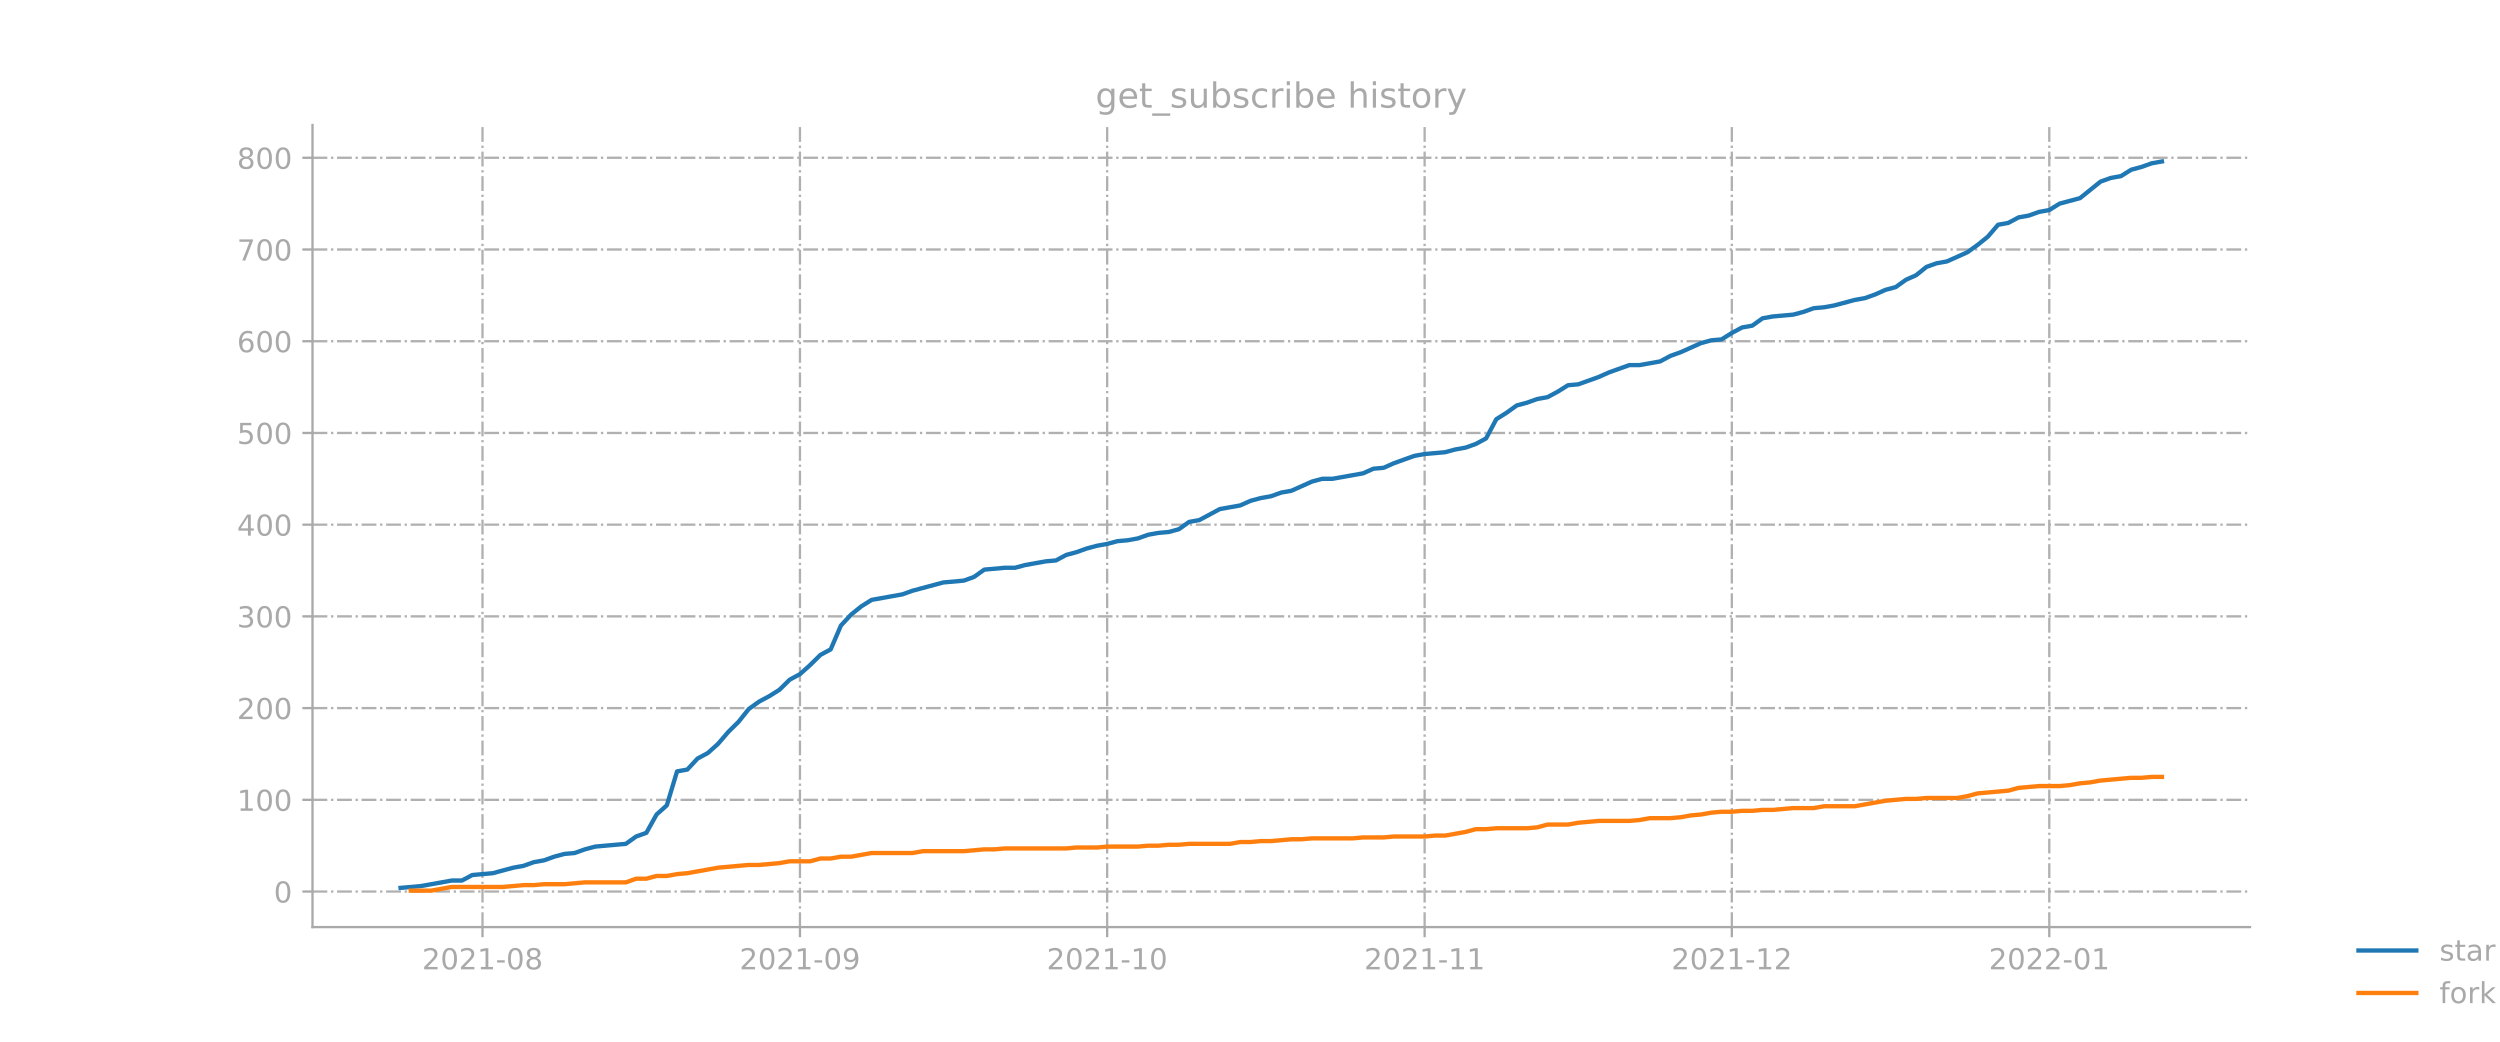
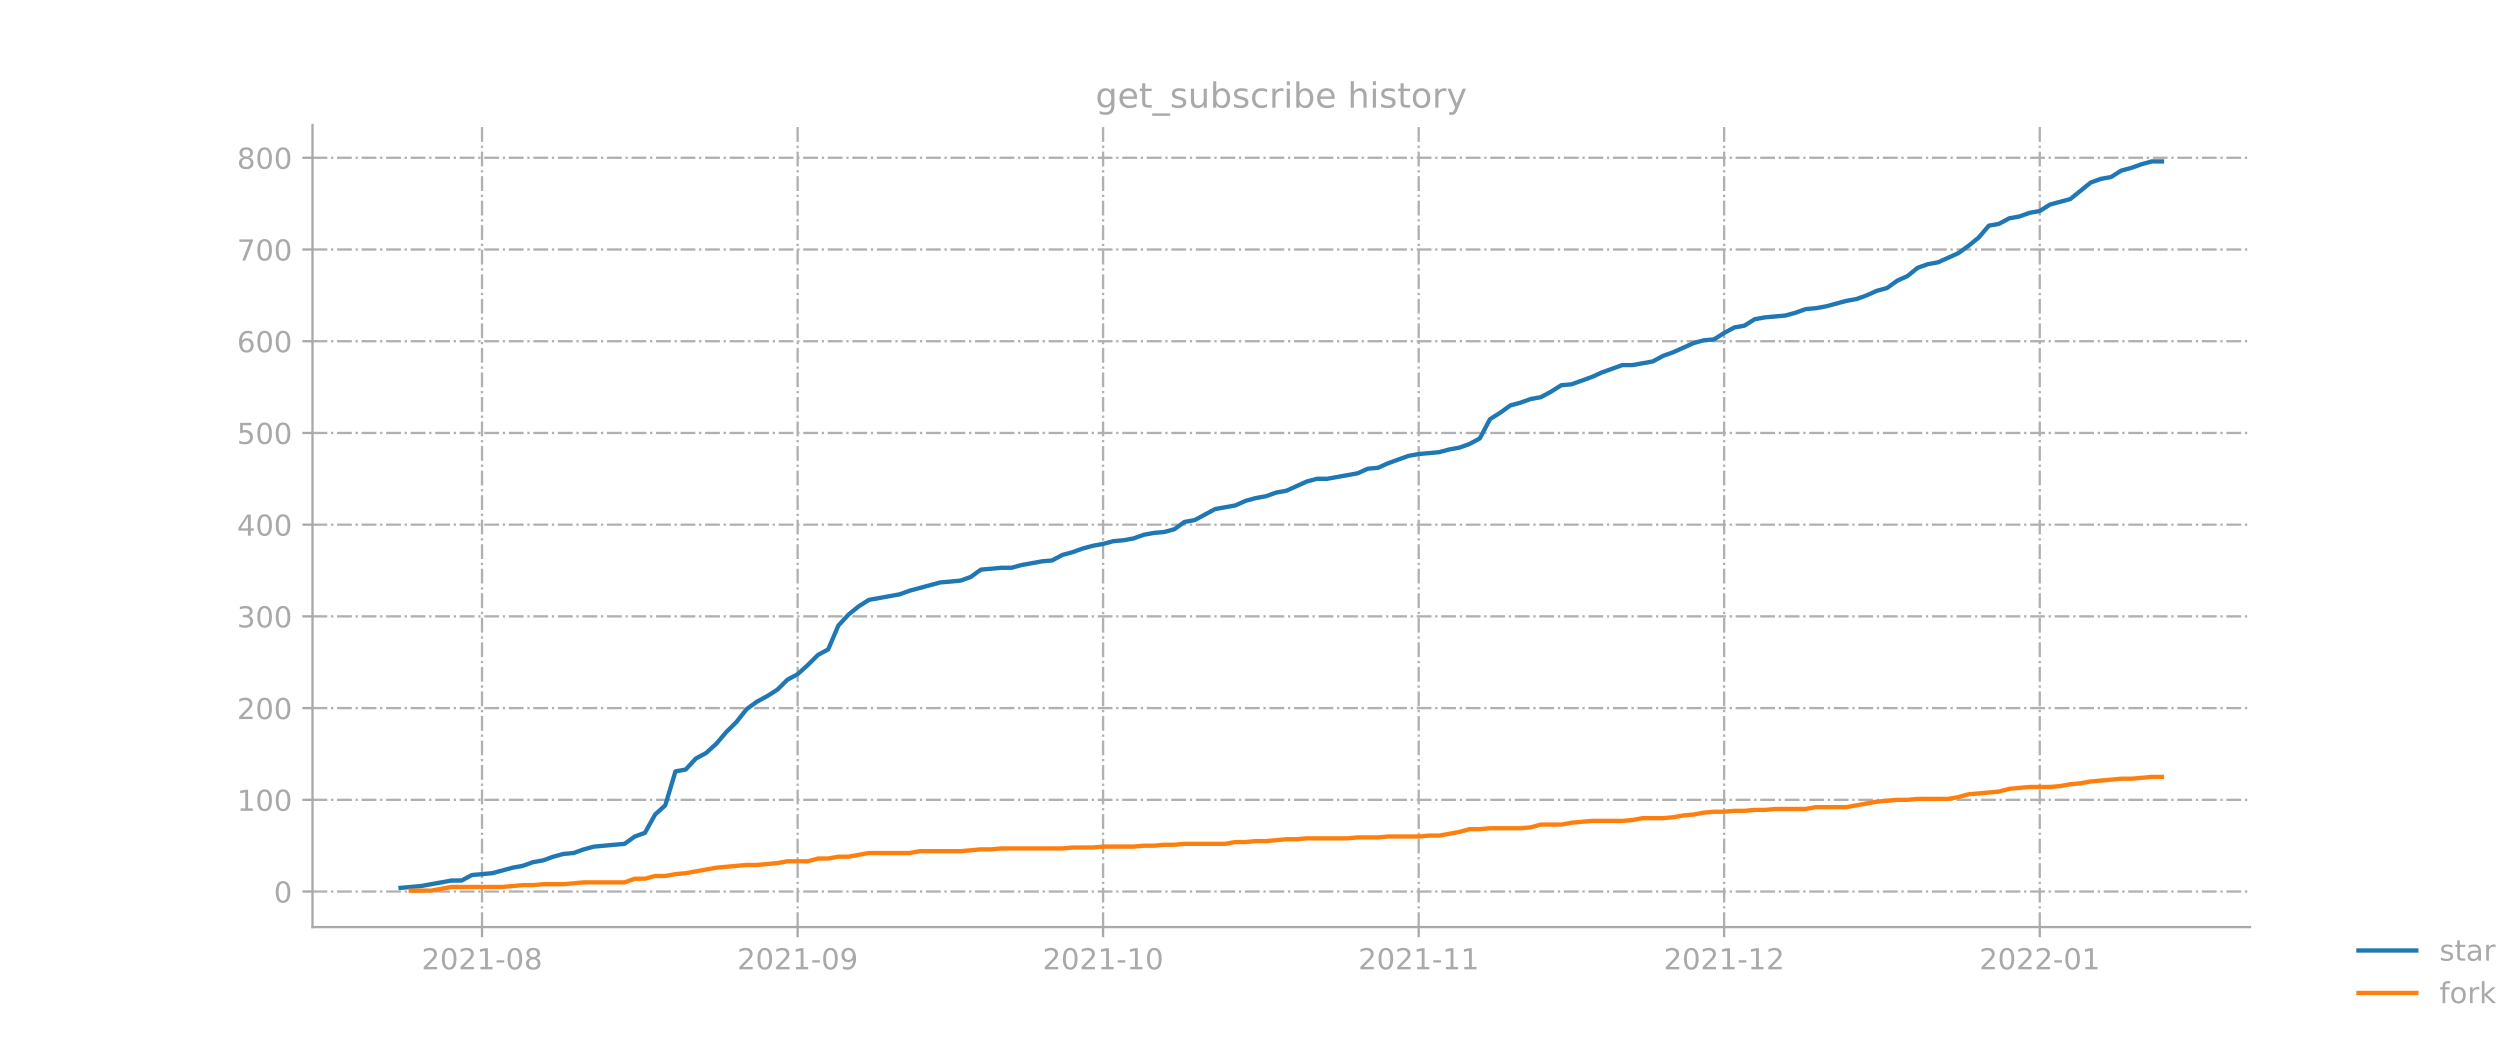
<svg xmlns="http://www.w3.org/2000/svg" xmlns:xlink="http://www.w3.org/1999/xlink" width="864pt" height="360pt" viewBox="0 0 864 360" version="1.1">
  <defs>
    <style type="text/css">*{stroke-linejoin: round; stroke-linecap: butt}</style>
  </defs>
  <g id="figure_1">
    <g id="patch_1">
      <path d="M 0 360  L 864 360  L 864 0  L 0 0  L 0 360  z " style="fill: none; opacity: 0" />
    </g>
    <g id="axes_1">
      <g id="patch_2">
        <path d="M 108 320.4  L 777.6 320.4  L 777.6 43.2  L 108 43.2  L 108 320.4  z " style="fill: none; opacity: 0" />
      </g>
      <g id="matplotlib.axis_1">
        <g id="xtick_1">
          <g id="line2d_1">
-             <path d="M 166.749 320.4  L 166.749 43.2  " clip-path="url(#pd8abedc6af)" style="fill: none; stroke-dasharray: 5.12,1.28,0.8,1.28; stroke-dashoffset: 0; stroke: #b0b0b0; stroke-width: 0.8" />
+             <path d="M 166.586 320.4  L 166.586 43.2  " clip-path="url(#p7352e18ce2)" style="fill: none; stroke-dasharray: 5.12,1.28,0.8,1.28; stroke-dashoffset: 0; stroke: #b0b0b0; stroke-width: 0.8" />
          </g>
          <g id="line2d_2">
            <defs>
-               <path id="m7181605c30" d="M 0 0  L 0 3.5  " style="stroke: #a9a9a9; stroke-width: 0.8" />
+               <path id="mf487b0f3db" d="M 0 0  L 0 3.5  " style="stroke: #a9a9a9; stroke-width: 0.8" />
            </defs>
            <g>
-               <use xlink:href="#m7181605c30" x="166.749" y="320.4" style="fill: #a9a9a9; stroke: #a9a9a9; stroke-width: 0.8" />
+               <use xlink:href="#mf487b0f3db" x="166.586" y="320.4" style="fill: #a9a9a9; stroke: #a9a9a9; stroke-width: 0.8" />
            </g>
          </g>
          <g id="text_1">
-             <g style="fill: #a9a9a9" transform="translate(145.8579 334.9984)scale(0.1 -0.1)">
+             <g style="fill: #a9a9a9" transform="translate(145.6942 334.9984)scale(0.1 -0.1)">
              <defs>
                <path id="DejaVuSans-32" d="M 1228 531  L 3431 531  L 3431 0  L 469 0  L 469 531  Q 828 903 1448 1529  Q 2069 2156 2228 2338  Q 2531 2678 2651 2914  Q 2772 3150 2772 3378  Q 2772 3750 2511 3984  Q 2250 4219 1831 4219  Q 1534 4219 1204 4116  Q 875 4013 500 3803  L 500 4441  Q 881 4594 1212 4672  Q 1544 4750 1819 4750  Q 2544 4750 2975 4387  Q 3406 4025 3406 3419  Q 3406 3131 3298 2873  Q 3191 2616 2906 2266  Q 2828 2175 2409 1742  Q 1991 1309 1228 531  z " transform="scale(0.015625)" />
                <path id="DejaVuSans-30" d="M 2034 4250  Q 1547 4250 1301 3770  Q 1056 3291 1056 2328  Q 1056 1369 1301 889  Q 1547 409 2034 409  Q 2525 409 2770 889  Q 3016 1369 3016 2328  Q 3016 3291 2770 3770  Q 2525 4250 2034 4250  z M 2034 4750  Q 2819 4750 3233 4129  Q 3647 3509 3647 2328  Q 3647 1150 3233 529  Q 2819 -91 2034 -91  Q 1250 -91 836 529  Q 422 1150 422 2328  Q 422 3509 836 4129  Q 1250 4750 2034 4750  z " transform="scale(0.015625)" />
                <path id="DejaVuSans-31" d="M 794 531  L 1825 531  L 1825 4091  L 703 3866  L 703 4441  L 1819 4666  L 2450 4666  L 2450 531  L 3481 531  L 3481 0  L 794 0  L 794 531  z " transform="scale(0.015625)" />
                <path id="DejaVuSans-2d" d="M 313 2009  L 1997 2009  L 1997 1497  L 313 1497  L 313 2009  z " transform="scale(0.015625)" />
                <path id="DejaVuSans-38" d="M 2034 2216  Q 1584 2216 1326 1975  Q 1069 1734 1069 1313  Q 1069 891 1326 650  Q 1584 409 2034 409  Q 2484 409 2743 651  Q 3003 894 3003 1313  Q 3003 1734 2745 1975  Q 2488 2216 2034 2216  z M 1403 2484  Q 997 2584 770 2862  Q 544 3141 544 3541  Q 544 4100 942 4425  Q 1341 4750 2034 4750  Q 2731 4750 3128 4425  Q 3525 4100 3525 3541  Q 3525 3141 3298 2862  Q 3072 2584 2669 2484  Q 3125 2378 3379 2068  Q 3634 1759 3634 1313  Q 3634 634 3220 271  Q 2806 -91 2034 -91  Q 1263 -91 848 271  Q 434 634 434 1313  Q 434 1759 690 2068  Q 947 2378 1403 2484  z M 1172 3481  Q 1172 3119 1398 2916  Q 1625 2713 2034 2713  Q 2441 2713 2670 2916  Q 2900 3119 2900 3481  Q 2900 3844 2670 4047  Q 2441 4250 2034 4250  Q 1625 4250 1398 4047  Q 1172 3844 1172 3481  z " transform="scale(0.015625)" />
              </defs>
              <use xlink:href="#DejaVuSans-32" />
              <use xlink:href="#DejaVuSans-30" x="63.623" />
              <use xlink:href="#DejaVuSans-32" x="127.246" />
              <use xlink:href="#DejaVuSans-31" x="190.869" />
              <use xlink:href="#DejaVuSans-2d" x="254.492" />
              <use xlink:href="#DejaVuSans-30" x="290.576" />
              <use xlink:href="#DejaVuSans-38" x="354.199" />
            </g>
          </g>
        </g>
        <g id="xtick_2">
          <g id="line2d_3">
-             <path d="M 276.462 320.4  L 276.462 43.2  " clip-path="url(#pd8abedc6af)" style="fill: none; stroke-dasharray: 5.12,1.28,0.8,1.28; stroke-dashoffset: 0; stroke: #b0b0b0; stroke-width: 0.8" />
+             <path d="M 275.664 320.4  L 275.664 43.2  " clip-path="url(#p7352e18ce2)" style="fill: none; stroke-dasharray: 5.12,1.28,0.8,1.28; stroke-dashoffset: 0; stroke: #b0b0b0; stroke-width: 0.8" />
          </g>
          <g id="line2d_4">
            <g>
-               <use xlink:href="#m7181605c30" x="276.462" y="320.4" style="fill: #a9a9a9; stroke: #a9a9a9; stroke-width: 0.8" />
+               <use xlink:href="#mf487b0f3db" x="275.664" y="320.4" style="fill: #a9a9a9; stroke: #a9a9a9; stroke-width: 0.8" />
            </g>
          </g>
          <g id="text_2">
-             <g style="fill: #a9a9a9" transform="translate(255.5703 334.9984)scale(0.1 -0.1)">
+             <g style="fill: #a9a9a9" transform="translate(254.7725 334.9984)scale(0.1 -0.1)">
              <defs>
                <path id="DejaVuSans-39" d="M 703 97  L 703 672  Q 941 559 1184 500  Q 1428 441 1663 441  Q 2288 441 2617 861  Q 2947 1281 2994 2138  Q 2813 1869 2534 1725  Q 2256 1581 1919 1581  Q 1219 1581 811 2004  Q 403 2428 403 3163  Q 403 3881 828 4315  Q 1253 4750 1959 4750  Q 2769 4750 3195 4129  Q 3622 3509 3622 2328  Q 3622 1225 3098 567  Q 2575 -91 1691 -91  Q 1453 -91 1209 -44  Q 966 3 703 97  z M 1959 2075  Q 2384 2075 2632 2365  Q 2881 2656 2881 3163  Q 2881 3666 2632 3958  Q 2384 4250 1959 4250  Q 1534 4250 1286 3958  Q 1038 3666 1038 3163  Q 1038 2656 1286 2365  Q 1534 2075 1959 2075  z " transform="scale(0.015625)" />
              </defs>
              <use xlink:href="#DejaVuSans-32" />
              <use xlink:href="#DejaVuSans-30" x="63.623" />
              <use xlink:href="#DejaVuSans-32" x="127.246" />
              <use xlink:href="#DejaVuSans-31" x="190.869" />
              <use xlink:href="#DejaVuSans-2d" x="254.492" />
              <use xlink:href="#DejaVuSans-30" x="290.576" />
              <use xlink:href="#DejaVuSans-39" x="354.199" />
            </g>
          </g>
        </g>
        <g id="xtick_3">
          <g id="line2d_5">
-             <path d="M 382.635 320.4  L 382.635 43.2  " clip-path="url(#pd8abedc6af)" style="fill: none; stroke-dasharray: 5.12,1.28,0.8,1.28; stroke-dashoffset: 0; stroke: #b0b0b0; stroke-width: 0.8" />
+             <path d="M 381.224 320.4  L 381.224 43.2  " clip-path="url(#p7352e18ce2)" style="fill: none; stroke-dasharray: 5.12,1.28,0.8,1.28; stroke-dashoffset: 0; stroke: #b0b0b0; stroke-width: 0.8" />
          </g>
          <g id="line2d_6">
            <g>
-               <use xlink:href="#m7181605c30" x="382.635" y="320.4" style="fill: #a9a9a9; stroke: #a9a9a9; stroke-width: 0.8" />
+               <use xlink:href="#mf487b0f3db" x="381.224" y="320.4" style="fill: #a9a9a9; stroke: #a9a9a9; stroke-width: 0.8" />
            </g>
          </g>
          <g id="text_3">
-             <g style="fill: #a9a9a9" transform="translate(361.7437 334.9984)scale(0.1 -0.1)">
+             <g style="fill: #a9a9a9" transform="translate(360.3321 334.9984)scale(0.1 -0.1)">
              <use xlink:href="#DejaVuSans-32" />
              <use xlink:href="#DejaVuSans-30" x="63.623" />
              <use xlink:href="#DejaVuSans-32" x="127.246" />
              <use xlink:href="#DejaVuSans-31" x="190.869" />
              <use xlink:href="#DejaVuSans-2d" x="254.492" />
              <use xlink:href="#DejaVuSans-31" x="290.576" />
              <use xlink:href="#DejaVuSans-30" x="354.199" />
            </g>
          </g>
        </g>
        <g id="xtick_4">
          <g id="line2d_7">
-             <path d="M 492.348 320.4  L 492.348 43.2  " clip-path="url(#pd8abedc6af)" style="fill: none; stroke-dasharray: 5.12,1.28,0.8,1.28; stroke-dashoffset: 0; stroke: #b0b0b0; stroke-width: 0.8" />
+             <path d="M 490.302 320.4  L 490.302 43.2  " clip-path="url(#p7352e18ce2)" style="fill: none; stroke-dasharray: 5.12,1.28,0.8,1.28; stroke-dashoffset: 0; stroke: #b0b0b0; stroke-width: 0.8" />
          </g>
          <g id="line2d_8">
            <g>
-               <use xlink:href="#m7181605c30" x="492.348" y="320.4" style="fill: #a9a9a9; stroke: #a9a9a9; stroke-width: 0.8" />
+               <use xlink:href="#mf487b0f3db" x="490.302" y="320.4" style="fill: #a9a9a9; stroke: #a9a9a9; stroke-width: 0.8" />
            </g>
          </g>
          <g id="text_4">
-             <g style="fill: #a9a9a9" transform="translate(471.4562 334.9984)scale(0.1 -0.1)">
+             <g style="fill: #a9a9a9" transform="translate(469.4104 334.9984)scale(0.1 -0.1)">
              <use xlink:href="#DejaVuSans-32" />
              <use xlink:href="#DejaVuSans-30" x="63.623" />
              <use xlink:href="#DejaVuSans-32" x="127.246" />
              <use xlink:href="#DejaVuSans-31" x="190.869" />
              <use xlink:href="#DejaVuSans-2d" x="254.492" />
              <use xlink:href="#DejaVuSans-31" x="290.576" />
              <use xlink:href="#DejaVuSans-31" x="354.199" />
            </g>
          </g>
        </g>
        <g id="xtick_5">
          <g id="line2d_9">
-             <path d="M 598.521 320.4  L 598.521 43.2  " clip-path="url(#pd8abedc6af)" style="fill: none; stroke-dasharray: 5.12,1.28,0.8,1.28; stroke-dashoffset: 0; stroke: #b0b0b0; stroke-width: 0.8" />
+             <path d="M 595.861 320.4  L 595.861 43.2  " clip-path="url(#p7352e18ce2)" style="fill: none; stroke-dasharray: 5.12,1.28,0.8,1.28; stroke-dashoffset: 0; stroke: #b0b0b0; stroke-width: 0.8" />
          </g>
          <g id="line2d_10">
            <g>
-               <use xlink:href="#m7181605c30" x="598.521" y="320.4" style="fill: #a9a9a9; stroke: #a9a9a9; stroke-width: 0.8" />
+               <use xlink:href="#mf487b0f3db" x="595.861" y="320.4" style="fill: #a9a9a9; stroke: #a9a9a9; stroke-width: 0.8" />
            </g>
          </g>
          <g id="text_5">
-             <g style="fill: #a9a9a9" transform="translate(577.6295 334.9984)scale(0.1 -0.1)">
+             <g style="fill: #a9a9a9" transform="translate(574.9701 334.9984)scale(0.1 -0.1)">
              <use xlink:href="#DejaVuSans-32" />
              <use xlink:href="#DejaVuSans-30" x="63.623" />
              <use xlink:href="#DejaVuSans-32" x="127.246" />
              <use xlink:href="#DejaVuSans-31" x="190.869" />
              <use xlink:href="#DejaVuSans-2d" x="254.492" />
              <use xlink:href="#DejaVuSans-31" x="290.576" />
              <use xlink:href="#DejaVuSans-32" x="354.199" />
            </g>
          </g>
        </g>
        <g id="xtick_6">
          <g id="line2d_11">
-             <path d="M 708.233 320.4  L 708.233 43.2  " clip-path="url(#pd8abedc6af)" style="fill: none; stroke-dasharray: 5.12,1.28,0.8,1.28; stroke-dashoffset: 0; stroke: #b0b0b0; stroke-width: 0.8" />
+             <path d="M 704.94 320.4  L 704.94 43.2  " clip-path="url(#p7352e18ce2)" style="fill: none; stroke-dasharray: 5.12,1.28,0.8,1.28; stroke-dashoffset: 0; stroke: #b0b0b0; stroke-width: 0.8" />
          </g>
          <g id="line2d_12">
            <g>
-               <use xlink:href="#m7181605c30" x="708.233" y="320.4" style="fill: #a9a9a9; stroke: #a9a9a9; stroke-width: 0.8" />
+               <use xlink:href="#mf487b0f3db" x="704.94" y="320.4" style="fill: #a9a9a9; stroke: #a9a9a9; stroke-width: 0.8" />
            </g>
          </g>
          <g id="text_6">
-             <g style="fill: #a9a9a9" transform="translate(687.342 334.9984)scale(0.1 -0.1)">
+             <g style="fill: #a9a9a9" transform="translate(684.0484 334.9984)scale(0.1 -0.1)">
              <use xlink:href="#DejaVuSans-32" />
              <use xlink:href="#DejaVuSans-30" x="63.623" />
              <use xlink:href="#DejaVuSans-32" x="127.246" />
              <use xlink:href="#DejaVuSans-32" x="190.869" />
              <use xlink:href="#DejaVuSans-2d" x="254.492" />
              <use xlink:href="#DejaVuSans-30" x="290.576" />
              <use xlink:href="#DejaVuSans-31" x="354.199" />
            </g>
          </g>
        </g>
      </g>
      <g id="matplotlib.axis_2">
        <g id="ytick_1">
          <g id="line2d_13">
-             <path d="M 108 308.117  L 777.6 308.117  " clip-path="url(#pd8abedc6af)" style="fill: none; stroke-dasharray: 5.12,1.28,0.8,1.28; stroke-dashoffset: 0; stroke: #b0b0b0; stroke-width: 0.8" />
+             <path d="M 108 308.117  L 777.6 308.117  " clip-path="url(#p7352e18ce2)" style="fill: none; stroke-dasharray: 5.12,1.28,0.8,1.28; stroke-dashoffset: 0; stroke: #b0b0b0; stroke-width: 0.8" />
          </g>
          <g id="line2d_14">
            <defs>
-               <path id="me30af87d82" d="M 0 0  L -3.5 0  " style="stroke: #a9a9a9; stroke-width: 0.8" />
+               <path id="mabc6f11008" d="M 0 0  L -3.5 0  " style="stroke: #a9a9a9; stroke-width: 0.8" />
            </defs>
            <g>
-               <use xlink:href="#me30af87d82" x="108" y="308.117" style="fill: #a9a9a9; stroke: #a9a9a9; stroke-width: 0.8" />
+               <use xlink:href="#mabc6f11008" x="108" y="308.117" style="fill: #a9a9a9; stroke: #a9a9a9; stroke-width: 0.8" />
            </g>
          </g>
          <g id="text_7">
            <g style="fill: #a9a9a9" transform="translate(94.6375 311.9162)scale(0.1 -0.1)">
              <use xlink:href="#DejaVuSans-30" />
            </g>
          </g>
        </g>
        <g id="ytick_2">
          <g id="line2d_15">
-             <path d="M 108 276.419  L 777.6 276.419  " clip-path="url(#pd8abedc6af)" style="fill: none; stroke-dasharray: 5.12,1.28,0.8,1.28; stroke-dashoffset: 0; stroke: #b0b0b0; stroke-width: 0.8" />
+             <path d="M 108 276.419  L 777.6 276.419  " clip-path="url(#p7352e18ce2)" style="fill: none; stroke-dasharray: 5.12,1.28,0.8,1.28; stroke-dashoffset: 0; stroke: #b0b0b0; stroke-width: 0.8" />
          </g>
          <g id="line2d_16">
            <g>
-               <use xlink:href="#me30af87d82" x="108" y="276.419" style="fill: #a9a9a9; stroke: #a9a9a9; stroke-width: 0.8" />
+               <use xlink:href="#mabc6f11008" x="108" y="276.419" style="fill: #a9a9a9; stroke: #a9a9a9; stroke-width: 0.8" />
            </g>
          </g>
          <g id="text_8">
            <g style="fill: #a9a9a9" transform="translate(81.9125 280.2181)scale(0.1 -0.1)">
              <use xlink:href="#DejaVuSans-31" />
              <use xlink:href="#DejaVuSans-30" x="63.623" />
              <use xlink:href="#DejaVuSans-30" x="127.246" />
            </g>
          </g>
        </g>
        <g id="ytick_3">
          <g id="line2d_17">
-             <path d="M 108 244.721  L 777.6 244.721  " clip-path="url(#pd8abedc6af)" style="fill: none; stroke-dasharray: 5.12,1.28,0.8,1.28; stroke-dashoffset: 0; stroke: #b0b0b0; stroke-width: 0.8" />
+             <path d="M 108 244.721  L 777.6 244.721  " clip-path="url(#p7352e18ce2)" style="fill: none; stroke-dasharray: 5.12,1.28,0.8,1.28; stroke-dashoffset: 0; stroke: #b0b0b0; stroke-width: 0.8" />
          </g>
          <g id="line2d_18">
            <g>
-               <use xlink:href="#me30af87d82" x="108" y="244.721" style="fill: #a9a9a9; stroke: #a9a9a9; stroke-width: 0.8" />
+               <use xlink:href="#mabc6f11008" x="108" y="244.721" style="fill: #a9a9a9; stroke: #a9a9a9; stroke-width: 0.8" />
            </g>
          </g>
          <g id="text_9">
            <g style="fill: #a9a9a9" transform="translate(81.9125 248.52)scale(0.1 -0.1)">
              <use xlink:href="#DejaVuSans-32" />
              <use xlink:href="#DejaVuSans-30" x="63.623" />
              <use xlink:href="#DejaVuSans-30" x="127.246" />
            </g>
          </g>
        </g>
        <g id="ytick_4">
          <g id="line2d_19">
-             <path d="M 108 213.023  L 777.6 213.023  " clip-path="url(#pd8abedc6af)" style="fill: none; stroke-dasharray: 5.12,1.28,0.8,1.28; stroke-dashoffset: 0; stroke: #b0b0b0; stroke-width: 0.8" />
+             <path d="M 108 213.023  L 777.6 213.023  " clip-path="url(#p7352e18ce2)" style="fill: none; stroke-dasharray: 5.12,1.28,0.8,1.28; stroke-dashoffset: 0; stroke: #b0b0b0; stroke-width: 0.8" />
          </g>
          <g id="line2d_20">
            <g>
-               <use xlink:href="#me30af87d82" x="108" y="213.023" style="fill: #a9a9a9; stroke: #a9a9a9; stroke-width: 0.8" />
+               <use xlink:href="#mabc6f11008" x="108" y="213.023" style="fill: #a9a9a9; stroke: #a9a9a9; stroke-width: 0.8" />
            </g>
          </g>
          <g id="text_10">
            <g style="fill: #a9a9a9" transform="translate(81.9125 216.8219)scale(0.1 -0.1)">
              <defs>
                <path id="DejaVuSans-33" d="M 2597 2516  Q 3050 2419 3304 2112  Q 3559 1806 3559 1356  Q 3559 666 3084 287  Q 2609 -91 1734 -91  Q 1441 -91 1130 -33  Q 819 25 488 141  L 488 750  Q 750 597 1062 519  Q 1375 441 1716 441  Q 2309 441 2620 675  Q 2931 909 2931 1356  Q 2931 1769 2642 2001  Q 2353 2234 1838 2234  L 1294 2234  L 1294 2753  L 1863 2753  Q 2328 2753 2575 2939  Q 2822 3125 2822 3475  Q 2822 3834 2567 4026  Q 2313 4219 1838 4219  Q 1578 4219 1281 4162  Q 984 4106 628 3988  L 628 4550  Q 988 4650 1302 4700  Q 1616 4750 1894 4750  Q 2613 4750 3031 4423  Q 3450 4097 3450 3541  Q 3450 3153 3228 2886  Q 3006 2619 2597 2516  z " transform="scale(0.015625)" />
              </defs>
              <use xlink:href="#DejaVuSans-33" />
              <use xlink:href="#DejaVuSans-30" x="63.623" />
              <use xlink:href="#DejaVuSans-30" x="127.246" />
            </g>
          </g>
        </g>
        <g id="ytick_5">
          <g id="line2d_21">
-             <path d="M 108 181.325  L 777.6 181.325  " clip-path="url(#pd8abedc6af)" style="fill: none; stroke-dasharray: 5.12,1.28,0.8,1.28; stroke-dashoffset: 0; stroke: #b0b0b0; stroke-width: 0.8" />
+             <path d="M 108 181.325  L 777.6 181.325  " clip-path="url(#p7352e18ce2)" style="fill: none; stroke-dasharray: 5.12,1.28,0.8,1.28; stroke-dashoffset: 0; stroke: #b0b0b0; stroke-width: 0.8" />
          </g>
          <g id="line2d_22">
            <g>
-               <use xlink:href="#me30af87d82" x="108" y="181.325" style="fill: #a9a9a9; stroke: #a9a9a9; stroke-width: 0.8" />
+               <use xlink:href="#mabc6f11008" x="108" y="181.325" style="fill: #a9a9a9; stroke: #a9a9a9; stroke-width: 0.8" />
            </g>
          </g>
          <g id="text_11">
            <g style="fill: #a9a9a9" transform="translate(81.9125 185.1237)scale(0.1 -0.1)">
              <defs>
                <path id="DejaVuSans-34" d="M 2419 4116  L 825 1625  L 2419 1625  L 2419 4116  z M 2253 4666  L 3047 4666  L 3047 1625  L 3713 1625  L 3713 1100  L 3047 1100  L 3047 0  L 2419 0  L 2419 1100  L 313 1100  L 313 1709  L 2253 4666  z " transform="scale(0.015625)" />
              </defs>
              <use xlink:href="#DejaVuSans-34" />
              <use xlink:href="#DejaVuSans-30" x="63.623" />
              <use xlink:href="#DejaVuSans-30" x="127.246" />
            </g>
          </g>
        </g>
        <g id="ytick_6">
          <g id="line2d_23">
-             <path d="M 108 149.626  L 777.6 149.626  " clip-path="url(#pd8abedc6af)" style="fill: none; stroke-dasharray: 5.12,1.28,0.8,1.28; stroke-dashoffset: 0; stroke: #b0b0b0; stroke-width: 0.8" />
+             <path d="M 108 149.626  L 777.6 149.626  " clip-path="url(#p7352e18ce2)" style="fill: none; stroke-dasharray: 5.12,1.28,0.8,1.28; stroke-dashoffset: 0; stroke: #b0b0b0; stroke-width: 0.8" />
          </g>
          <g id="line2d_24">
            <g>
-               <use xlink:href="#me30af87d82" x="108" y="149.626" style="fill: #a9a9a9; stroke: #a9a9a9; stroke-width: 0.8" />
+               <use xlink:href="#mabc6f11008" x="108" y="149.626" style="fill: #a9a9a9; stroke: #a9a9a9; stroke-width: 0.8" />
            </g>
          </g>
          <g id="text_12">
            <g style="fill: #a9a9a9" transform="translate(81.9125 153.4256)scale(0.1 -0.1)">
              <defs>
                <path id="DejaVuSans-35" d="M 691 4666  L 3169 4666  L 3169 4134  L 1269 4134  L 1269 2991  Q 1406 3038 1543 3061  Q 1681 3084 1819 3084  Q 2600 3084 3056 2656  Q 3513 2228 3513 1497  Q 3513 744 3044 326  Q 2575 -91 1722 -91  Q 1428 -91 1123 -41  Q 819 9 494 109  L 494 744  Q 775 591 1075 516  Q 1375 441 1709 441  Q 2250 441 2565 725  Q 2881 1009 2881 1497  Q 2881 1984 2565 2268  Q 2250 2553 1709 2553  Q 1456 2553 1204 2497  Q 953 2441 691 2322  L 691 4666  z " transform="scale(0.015625)" />
              </defs>
              <use xlink:href="#DejaVuSans-35" />
              <use xlink:href="#DejaVuSans-30" x="63.623" />
              <use xlink:href="#DejaVuSans-30" x="127.246" />
            </g>
          </g>
        </g>
        <g id="ytick_7">
          <g id="line2d_25">
-             <path d="M 108 117.928  L 777.6 117.928  " clip-path="url(#pd8abedc6af)" style="fill: none; stroke-dasharray: 5.12,1.28,0.8,1.28; stroke-dashoffset: 0; stroke: #b0b0b0; stroke-width: 0.8" />
+             <path d="M 108 117.928  L 777.6 117.928  " clip-path="url(#p7352e18ce2)" style="fill: none; stroke-dasharray: 5.12,1.28,0.8,1.28; stroke-dashoffset: 0; stroke: #b0b0b0; stroke-width: 0.8" />
          </g>
          <g id="line2d_26">
            <g>
-               <use xlink:href="#me30af87d82" x="108" y="117.928" style="fill: #a9a9a9; stroke: #a9a9a9; stroke-width: 0.8" />
+               <use xlink:href="#mabc6f11008" x="108" y="117.928" style="fill: #a9a9a9; stroke: #a9a9a9; stroke-width: 0.8" />
            </g>
          </g>
          <g id="text_13">
            <g style="fill: #a9a9a9" transform="translate(81.9125 121.7275)scale(0.1 -0.1)">
              <defs>
                <path id="DejaVuSans-36" d="M 2113 2584  Q 1688 2584 1439 2293  Q 1191 2003 1191 1497  Q 1191 994 1439 701  Q 1688 409 2113 409  Q 2538 409 2786 701  Q 3034 994 3034 1497  Q 3034 2003 2786 2293  Q 2538 2584 2113 2584  z M 3366 4563  L 3366 3988  Q 3128 4100 2886 4159  Q 2644 4219 2406 4219  Q 1781 4219 1451 3797  Q 1122 3375 1075 2522  Q 1259 2794 1537 2939  Q 1816 3084 2150 3084  Q 2853 3084 3261 2657  Q 3669 2231 3669 1497  Q 3669 778 3244 343  Q 2819 -91 2113 -91  Q 1303 -91 875 529  Q 447 1150 447 2328  Q 447 3434 972 4092  Q 1497 4750 2381 4750  Q 2619 4750 2861 4703  Q 3103 4656 3366 4563  z " transform="scale(0.015625)" />
              </defs>
              <use xlink:href="#DejaVuSans-36" />
              <use xlink:href="#DejaVuSans-30" x="63.623" />
              <use xlink:href="#DejaVuSans-30" x="127.246" />
            </g>
          </g>
        </g>
        <g id="ytick_8">
          <g id="line2d_27">
-             <path d="M 108 86.23  L 777.6 86.23  " clip-path="url(#pd8abedc6af)" style="fill: none; stroke-dasharray: 5.12,1.28,0.8,1.28; stroke-dashoffset: 0; stroke: #b0b0b0; stroke-width: 0.8" />
+             <path d="M 108 86.23  L 777.6 86.23  " clip-path="url(#p7352e18ce2)" style="fill: none; stroke-dasharray: 5.12,1.28,0.8,1.28; stroke-dashoffset: 0; stroke: #b0b0b0; stroke-width: 0.8" />
          </g>
          <g id="line2d_28">
            <g>
-               <use xlink:href="#me30af87d82" x="108" y="86.23" style="fill: #a9a9a9; stroke: #a9a9a9; stroke-width: 0.8" />
+               <use xlink:href="#mabc6f11008" x="108" y="86.23" style="fill: #a9a9a9; stroke: #a9a9a9; stroke-width: 0.8" />
            </g>
          </g>
          <g id="text_14">
            <g style="fill: #a9a9a9" transform="translate(81.9125 90.02941)scale(0.1 -0.1)">
              <defs>
                <path id="DejaVuSans-37" d="M 525 4666  L 3525 4666  L 3525 4397  L 1831 0  L 1172 0  L 2766 4134  L 525 4134  L 525 4666  z " transform="scale(0.015625)" />
              </defs>
              <use xlink:href="#DejaVuSans-37" />
              <use xlink:href="#DejaVuSans-30" x="63.623" />
              <use xlink:href="#DejaVuSans-30" x="127.246" />
            </g>
          </g>
        </g>
        <g id="ytick_9">
          <g id="line2d_29">
-             <path d="M 108 54.532  L 777.6 54.532  " clip-path="url(#pd8abedc6af)" style="fill: none; stroke-dasharray: 5.12,1.28,0.8,1.28; stroke-dashoffset: 0; stroke: #b0b0b0; stroke-width: 0.8" />
+             <path d="M 108 54.532  L 777.6 54.532  " clip-path="url(#p7352e18ce2)" style="fill: none; stroke-dasharray: 5.12,1.28,0.8,1.28; stroke-dashoffset: 0; stroke: #b0b0b0; stroke-width: 0.8" />
          </g>
          <g id="line2d_30">
            <g>
-               <use xlink:href="#me30af87d82" x="108" y="54.532" style="fill: #a9a9a9; stroke: #a9a9a9; stroke-width: 0.8" />
+               <use xlink:href="#mabc6f11008" x="108" y="54.532" style="fill: #a9a9a9; stroke: #a9a9a9; stroke-width: 0.8" />
            </g>
          </g>
          <g id="text_15">
            <g style="fill: #a9a9a9" transform="translate(81.9125 58.33129)scale(0.1 -0.1)">
              <use xlink:href="#DejaVuSans-38" />
              <use xlink:href="#DejaVuSans-30" x="63.623" />
              <use xlink:href="#DejaVuSans-30" x="127.246" />
            </g>
          </g>
        </g>
      </g>
      <g id="line2d_31">
-         <path d="M 138.436 306.849  L 145.515 306.215  L 156.132 304.313  L 159.671 304.313  L 163.21 302.411  L 170.288 301.777  L 177.367 299.875  L 180.906 299.242  L 184.445 297.974  L 187.984 297.34  L 191.523 296.072  L 195.062 295.121  L 198.601 294.804  L 202.14 293.536  L 205.679 292.585  L 216.297 291.634  L 219.836 289.098  L 223.375 287.83  L 226.914 281.491  L 230.453 278.321  L 233.992 266.592  L 237.532 265.958  L 241.071 262.155  L 244.61 260.253  L 248.149 257.083  L 251.688 252.962  L 255.227 249.475  L 258.766 245.038  L 262.305 242.502  L 265.844 240.6  L 269.384 238.381  L 272.923 234.894  L 276.462 232.992  L 280.001 229.823  L 283.54 226.336  L 287.079 224.434  L 290.618 216.192  L 294.157 212.389  L 297.696 209.536  L 301.236 207.317  L 311.853 205.415  L 315.392 204.147  L 326.009 201.294  L 333.088 200.66  L 336.627 199.392  L 340.166 196.857  L 347.244 196.223  L 350.783 196.223  L 354.322 195.272  L 361.4 194.004  L 364.94 193.687  L 368.479 191.785  L 372.018 190.834  L 375.557 189.566  L 379.096 188.615  L 382.635 187.981  L 386.174 187.03  L 389.713 186.713  L 393.252 186.079  L 396.792 184.811  L 400.331 184.177  L 403.87 183.86  L 407.409 182.909  L 410.948 180.374  L 414.487 179.74  L 421.565 175.936  L 428.644 174.668  L 432.183 173.083  L 435.722 172.132  L 439.261 171.498  L 442.8 170.23  L 446.339 169.596  L 453.417 166.426  L 456.956 165.475  L 460.496 165.475  L 471.113 163.574  L 474.652 161.989  L 478.191 161.672  L 481.73 160.087  L 488.808 157.551  L 492.348 156.917  L 499.426 156.283  L 502.965 155.332  L 506.504 154.698  L 510.043 153.43  L 513.582 151.528  L 517.121 144.872  L 520.66 142.653  L 524.2 140.117  L 527.739 139.166  L 531.278 137.898  L 534.817 137.264  L 538.356 135.362  L 541.895 133.143  L 545.434 132.826  L 552.512 130.291  L 556.052 128.706  L 563.13 126.17  L 566.669 126.17  L 573.747 124.902  L 577.286 123  L 580.825 121.732  L 587.904 118.562  L 591.443 117.611  L 594.982 117.294  L 598.521 115.075  L 602.06 113.174  L 605.599 112.54  L 609.138 110.004  L 612.677 109.37  L 619.756 108.736  L 623.295 107.785  L 626.834 106.517  L 630.373 106.2  L 633.912 105.566  L 640.99 103.664  L 644.529 103.03  L 648.068 101.762  L 651.608 100.177  L 655.147 99.226  L 658.686 96.691  L 662.225 95.106  L 665.764 92.253  L 669.303 90.985  L 672.842 90.351  L 679.921 87.181  L 683.46 84.645  L 686.999 81.792  L 690.538 77.672  L 694.077 77.038  L 697.616 75.136  L 701.155 74.502  L 704.694 73.234  L 708.233 72.6  L 711.773 70.381  L 718.851 68.479  L 725.929 62.774  L 729.468 61.506  L 733.007 60.872  L 736.546 58.653  L 740.085 57.702  L 743.625 56.434  L 747.164 55.8  L 747.164 55.8  " clip-path="url(#pd8abedc6af)" style="fill: none; stroke: #1f77b4; stroke-width: 1.5; stroke-linecap: square" />
+         <path d="M 138.436 306.849  L 145.474 306.215  L 156.03 304.313  L 159.548 304.313  L 163.067 302.411  L 170.104 301.777  L 177.142 299.875  L 180.66 299.242  L 184.179 297.974  L 187.698 297.34  L 191.216 296.072  L 194.735 295.121  L 198.253 294.804  L 201.772 293.536  L 205.291 292.585  L 215.847 291.634  L 219.365 289.098  L 222.884 287.83  L 226.403 281.491  L 229.921 278.321  L 233.44 266.592  L 236.959 265.958  L 240.477 262.155  L 243.996 260.253  L 247.515 257.083  L 251.033 252.962  L 254.552 249.475  L 258.071 245.038  L 261.589 242.502  L 265.108 240.6  L 268.627 238.381  L 272.145 234.894  L 275.664 232.992  L 279.183 229.823  L 282.701 226.336  L 286.22 224.434  L 289.739 216.192  L 293.257 212.389  L 296.776 209.536  L 300.294 207.317  L 310.85 205.415  L 314.369 204.147  L 324.925 201.294  L 331.962 200.66  L 335.481 199.392  L 339 196.857  L 346.037 196.223  L 349.556 196.223  L 353.074 195.272  L 360.112 194.004  L 363.63 193.687  L 367.149 191.785  L 370.668 190.834  L 374.186 189.566  L 377.705 188.615  L 381.224 187.981  L 384.742 187.03  L 388.261 186.713  L 391.78 186.079  L 395.298 184.811  L 398.817 184.177  L 402.335 183.86  L 405.854 182.909  L 409.373 180.374  L 412.891 179.74  L 419.929 175.936  L 426.966 174.668  L 430.485 173.083  L 434.003 172.132  L 437.522 171.498  L 441.041 170.23  L 444.559 169.596  L 451.597 166.426  L 455.115 165.475  L 458.634 165.475  L 469.19 163.574  L 472.709 161.989  L 476.227 161.672  L 479.746 160.087  L 486.783 157.551  L 490.302 156.917  L 497.339 156.283  L 500.858 155.332  L 504.376 154.698  L 507.895 153.43  L 511.414 151.528  L 514.932 144.872  L 518.451 142.653  L 521.97 140.117  L 525.488 139.166  L 529.007 137.898  L 532.526 137.264  L 536.044 135.362  L 539.563 133.143  L 543.082 132.826  L 550.119 130.291  L 553.638 128.706  L 560.675 126.17  L 564.194 126.17  L 571.231 124.902  L 574.75 123  L 578.268 121.732  L 585.306 118.562  L 588.824 117.611  L 592.343 117.294  L 595.861 115.075  L 599.38 113.174  L 602.899 112.54  L 606.417 110.321  L 609.936 109.687  L 616.973 109.053  L 620.492 108.102  L 624.011 106.834  L 627.529 106.517  L 631.048 105.883  L 638.085 103.981  L 641.604 103.347  L 645.123 102.079  L 648.641 100.494  L 652.16 99.543  L 655.679 97.008  L 659.197 95.423  L 662.716 92.57  L 666.235 91.302  L 669.753 90.668  L 676.791 87.498  L 680.309 84.962  L 683.828 82.109  L 687.347 77.989  L 690.865 77.355  L 694.384 75.453  L 697.902 74.819  L 701.421 73.551  L 704.94 72.917  L 708.458 70.698  L 715.496 68.796  L 722.533 63.091  L 726.052 61.823  L 729.57 61.189  L 733.089 58.97  L 736.608 58.019  L 740.126 56.751  L 743.645 55.8  L 747.164 55.8  L 747.164 55.8  " clip-path="url(#p7352e18ce2)" style="fill: none; stroke: #1f77b4; stroke-width: 1.5; stroke-linecap: square" />
      </g>
      <g id="line2d_32">
-         <path d="M 141.975 307.8  L 149.054 307.8  L 156.132 306.532  L 173.827 306.532  L 180.906 305.898  L 184.445 305.898  L 187.984 305.581  L 195.062 305.581  L 202.14 304.947  L 216.297 304.947  L 219.836 303.679  L 223.375 303.679  L 226.914 302.728  L 230.453 302.728  L 233.992 302.094  L 237.532 301.777  L 248.149 299.875  L 258.766 298.925  L 262.305 298.925  L 269.384 298.291  L 272.923 297.657  L 280.001 297.657  L 283.54 296.706  L 287.079 296.706  L 290.618 296.072  L 294.157 296.072  L 301.236 294.804  L 315.392 294.804  L 318.931 294.17  L 333.088 294.17  L 340.166 293.536  L 343.705 293.536  L 347.244 293.219  L 368.479 293.219  L 372.018 292.902  L 379.096 292.902  L 382.635 292.585  L 393.252 292.585  L 396.792 292.268  L 400.331 292.268  L 403.87 291.951  L 407.409 291.951  L 410.948 291.634  L 425.104 291.634  L 428.644 291  L 432.183 291  L 435.722 290.683  L 439.261 290.683  L 446.339 290.049  L 449.878 290.049  L 453.417 289.732  L 467.574 289.732  L 471.113 289.415  L 478.191 289.415  L 481.73 289.098  L 492.348 289.098  L 495.887 288.781  L 499.426 288.781  L 506.504 287.513  L 510.043 286.562  L 513.582 286.562  L 517.121 286.245  L 527.739 286.245  L 531.278 285.928  L 534.817 284.977  L 541.895 284.977  L 545.434 284.343  L 552.512 283.709  L 563.13 283.709  L 566.669 283.392  L 570.208 282.758  L 577.286 282.758  L 580.825 282.442  L 584.364 281.808  L 587.904 281.491  L 591.443 280.857  L 594.982 280.54  L 598.521 280.54  L 602.06 280.223  L 605.599 280.223  L 609.138 279.906  L 612.677 279.906  L 619.756 279.272  L 626.834 279.272  L 630.373 278.638  L 640.99 278.638  L 651.608 276.736  L 658.686 276.102  L 662.225 276.102  L 665.764 275.785  L 676.381 275.785  L 679.921 275.151  L 683.46 274.2  L 694.077 273.249  L 697.616 272.298  L 704.694 271.664  L 711.773 271.664  L 715.312 271.347  L 718.851 270.713  L 722.39 270.396  L 725.929 269.762  L 736.546 268.811  L 740.085 268.811  L 743.625 268.494  L 747.164 268.494  L 747.164 268.494  " clip-path="url(#pd8abedc6af)" style="fill: none; stroke: #ff7f0e; stroke-width: 1.5; stroke-linecap: square" />
+         <path d="M 141.955 307.8  L 148.992 307.8  L 156.03 306.532  L 173.623 306.532  L 180.66 305.898  L 184.179 305.898  L 187.698 305.581  L 194.735 305.581  L 201.772 304.947  L 215.847 304.947  L 219.365 303.679  L 222.884 303.679  L 226.403 302.728  L 229.921 302.728  L 233.44 302.094  L 236.959 301.777  L 247.515 299.875  L 258.071 298.925  L 261.589 298.925  L 268.627 298.291  L 272.145 297.657  L 279.183 297.657  L 282.701 296.706  L 286.22 296.706  L 289.739 296.072  L 293.257 296.072  L 300.294 294.804  L 314.369 294.804  L 317.888 294.17  L 331.962 294.17  L 339 293.536  L 342.518 293.536  L 346.037 293.219  L 367.149 293.219  L 370.668 292.902  L 377.705 292.902  L 381.224 292.585  L 391.78 292.585  L 395.298 292.268  L 398.817 292.268  L 402.335 291.951  L 405.854 291.951  L 409.373 291.634  L 423.447 291.634  L 426.966 291  L 430.485 291  L 434.003 290.683  L 437.522 290.683  L 444.559 290.049  L 448.078 290.049  L 451.597 289.732  L 465.671 289.732  L 469.19 289.415  L 476.227 289.415  L 479.746 289.098  L 490.302 289.098  L 493.82 288.781  L 497.339 288.781  L 504.376 287.513  L 507.895 286.562  L 511.414 286.562  L 514.932 286.245  L 525.488 286.245  L 529.007 285.928  L 532.526 284.977  L 539.563 284.977  L 543.082 284.343  L 550.119 283.709  L 560.675 283.709  L 564.194 283.392  L 567.712 282.758  L 574.75 282.758  L 578.268 282.442  L 581.787 281.808  L 585.306 281.491  L 588.824 280.857  L 592.343 280.54  L 595.861 280.54  L 599.38 280.223  L 602.899 280.223  L 606.417 279.906  L 609.936 279.906  L 613.455 279.589  L 624.011 279.589  L 627.529 278.955  L 638.085 278.955  L 648.641 277.053  L 655.679 276.419  L 659.197 276.419  L 662.716 276.102  L 673.272 276.102  L 676.791 275.468  L 680.309 274.517  L 690.865 273.566  L 694.384 272.615  L 701.421 271.981  L 708.458 271.981  L 711.977 271.664  L 715.496 271.03  L 719.014 270.713  L 722.533 270.079  L 733.089 269.128  L 736.608 269.128  L 743.645 268.494  L 747.164 268.494  L 747.164 268.494  " clip-path="url(#p7352e18ce2)" style="fill: none; stroke: #ff7f0e; stroke-width: 1.5; stroke-linecap: square" />
      </g>
      <g id="patch_3">
        <path d="M 108 320.4  L 108 43.2  " style="fill: none; stroke: #a9a9a9; stroke-width: 0.8; stroke-linejoin: miter; stroke-linecap: square" />
      </g>
      <g id="patch_4">
        <path d="M 777.6 320.4  L 777.6 43.2  " style="fill: none" />
      </g>
      <g id="patch_5">
        <path d="M 108 320.4  L 777.6 320.4  " style="fill: none; stroke: #a9a9a9; stroke-width: 0.8; stroke-linejoin: miter; stroke-linecap: square" />
      </g>
      <g id="patch_6">
        <path d="M 108 43.2  L 777.6 43.2  " style="fill: none" />
      </g>
      <g id="text_16">
        <g style="fill: #a9a9a9" transform="translate(378.6075 37.2)scale(0.12 -0.12)">
          <defs>
            <path id="DejaVuSans-67" d="M 2906 1791  Q 2906 2416 2648 2759  Q 2391 3103 1925 3103  Q 1463 3103 1205 2759  Q 947 2416 947 1791  Q 947 1169 1205 825  Q 1463 481 1925 481  Q 2391 481 2648 825  Q 2906 1169 2906 1791  z M 3481 434  Q 3481 -459 3084 -895  Q 2688 -1331 1869 -1331  Q 1566 -1331 1297 -1286  Q 1028 -1241 775 -1147  L 775 -588  Q 1028 -725 1275 -790  Q 1522 -856 1778 -856  Q 2344 -856 2625 -561  Q 2906 -266 2906 331  L 2906 616  Q 2728 306 2450 153  Q 2172 0 1784 0  Q 1141 0 747 490  Q 353 981 353 1791  Q 353 2603 747 3093  Q 1141 3584 1784 3584  Q 2172 3584 2450 3431  Q 2728 3278 2906 2969  L 2906 3500  L 3481 3500  L 3481 434  z " transform="scale(0.015625)" />
            <path id="DejaVuSans-65" d="M 3597 1894  L 3597 1613  L 953 1613  Q 991 1019 1311 708  Q 1631 397 2203 397  Q 2534 397 2845 478  Q 3156 559 3463 722  L 3463 178  Q 3153 47 2828 -22  Q 2503 -91 2169 -91  Q 1331 -91 842 396  Q 353 884 353 1716  Q 353 2575 817 3079  Q 1281 3584 2069 3584  Q 2775 3584 3186 3129  Q 3597 2675 3597 1894  z M 3022 2063  Q 3016 2534 2758 2815  Q 2500 3097 2075 3097  Q 1594 3097 1305 2825  Q 1016 2553 972 2059  L 3022 2063  z " transform="scale(0.015625)" />
            <path id="DejaVuSans-74" d="M 1172 4494  L 1172 3500  L 2356 3500  L 2356 3053  L 1172 3053  L 1172 1153  Q 1172 725 1289 603  Q 1406 481 1766 481  L 2356 481  L 2356 0  L 1766 0  Q 1100 0 847 248  Q 594 497 594 1153  L 594 3053  L 172 3053  L 172 3500  L 594 3500  L 594 4494  L 1172 4494  z " transform="scale(0.015625)" />
            <path id="DejaVuSans-5f" d="M 3263 -1063  L 3263 -1509  L -63 -1509  L -63 -1063  L 3263 -1063  z " transform="scale(0.015625)" />
            <path id="DejaVuSans-73" d="M 2834 3397  L 2834 2853  Q 2591 2978 2328 3040  Q 2066 3103 1784 3103  Q 1356 3103 1142 2972  Q 928 2841 928 2578  Q 928 2378 1081 2264  Q 1234 2150 1697 2047  L 1894 2003  Q 2506 1872 2764 1633  Q 3022 1394 3022 966  Q 3022 478 2636 193  Q 2250 -91 1575 -91  Q 1294 -91 989 -36  Q 684 19 347 128  L 347 722  Q 666 556 975 473  Q 1284 391 1588 391  Q 1994 391 2212 530  Q 2431 669 2431 922  Q 2431 1156 2273 1281  Q 2116 1406 1581 1522  L 1381 1569  Q 847 1681 609 1914  Q 372 2147 372 2553  Q 372 3047 722 3315  Q 1072 3584 1716 3584  Q 2034 3584 2315 3537  Q 2597 3491 2834 3397  z " transform="scale(0.015625)" />
            <path id="DejaVuSans-75" d="M 544 1381  L 544 3500  L 1119 3500  L 1119 1403  Q 1119 906 1312 657  Q 1506 409 1894 409  Q 2359 409 2629 706  Q 2900 1003 2900 1516  L 2900 3500  L 3475 3500  L 3475 0  L 2900 0  L 2900 538  Q 2691 219 2414 64  Q 2138 -91 1772 -91  Q 1169 -91 856 284  Q 544 659 544 1381  z M 1991 3584  L 1991 3584  z " transform="scale(0.015625)" />
            <path id="DejaVuSans-62" d="M 3116 1747  Q 3116 2381 2855 2742  Q 2594 3103 2138 3103  Q 1681 3103 1420 2742  Q 1159 2381 1159 1747  Q 1159 1113 1420 752  Q 1681 391 2138 391  Q 2594 391 2855 752  Q 3116 1113 3116 1747  z M 1159 2969  Q 1341 3281 1617 3432  Q 1894 3584 2278 3584  Q 2916 3584 3314 3078  Q 3713 2572 3713 1747  Q 3713 922 3314 415  Q 2916 -91 2278 -91  Q 1894 -91 1617 61  Q 1341 213 1159 525  L 1159 0  L 581 0  L 581 4863  L 1159 4863  L 1159 2969  z " transform="scale(0.015625)" />
            <path id="DejaVuSans-63" d="M 3122 3366  L 3122 2828  Q 2878 2963 2633 3030  Q 2388 3097 2138 3097  Q 1578 3097 1268 2742  Q 959 2388 959 1747  Q 959 1106 1268 751  Q 1578 397 2138 397  Q 2388 397 2633 464  Q 2878 531 3122 666  L 3122 134  Q 2881 22 2623 -34  Q 2366 -91 2075 -91  Q 1284 -91 818 406  Q 353 903 353 1747  Q 353 2603 823 3093  Q 1294 3584 2113 3584  Q 2378 3584 2631 3529  Q 2884 3475 3122 3366  z " transform="scale(0.015625)" />
            <path id="DejaVuSans-72" d="M 2631 2963  Q 2534 3019 2420 3045  Q 2306 3072 2169 3072  Q 1681 3072 1420 2755  Q 1159 2438 1159 1844  L 1159 0  L 581 0  L 581 3500  L 1159 3500  L 1159 2956  Q 1341 3275 1631 3429  Q 1922 3584 2338 3584  Q 2397 3584 2469 3576  Q 2541 3569 2628 3553  L 2631 2963  z " transform="scale(0.015625)" />
            <path id="DejaVuSans-69" d="M 603 3500  L 1178 3500  L 1178 0  L 603 0  L 603 3500  z M 603 4863  L 1178 4863  L 1178 4134  L 603 4134  L 603 4863  z " transform="scale(0.015625)" />
            <path id="DejaVuSans-20" transform="scale(0.015625)" />
            <path id="DejaVuSans-68" d="M 3513 2113  L 3513 0  L 2938 0  L 2938 2094  Q 2938 2591 2744 2837  Q 2550 3084 2163 3084  Q 1697 3084 1428 2787  Q 1159 2491 1159 1978  L 1159 0  L 581 0  L 581 4863  L 1159 4863  L 1159 2956  Q 1366 3272 1645 3428  Q 1925 3584 2291 3584  Q 2894 3584 3203 3211  Q 3513 2838 3513 2113  z " transform="scale(0.015625)" />
            <path id="DejaVuSans-6f" d="M 1959 3097  Q 1497 3097 1228 2736  Q 959 2375 959 1747  Q 959 1119 1226 758  Q 1494 397 1959 397  Q 2419 397 2687 759  Q 2956 1122 2956 1747  Q 2956 2369 2687 2733  Q 2419 3097 1959 3097  z M 1959 3584  Q 2709 3584 3137 3096  Q 3566 2609 3566 1747  Q 3566 888 3137 398  Q 2709 -91 1959 -91  Q 1206 -91 779 398  Q 353 888 353 1747  Q 353 2609 779 3096  Q 1206 3584 1959 3584  z " transform="scale(0.015625)" />
            <path id="DejaVuSans-79" d="M 2059 -325  Q 1816 -950 1584 -1140  Q 1353 -1331 966 -1331  L 506 -1331  L 506 -850  L 844 -850  Q 1081 -850 1212 -737  Q 1344 -625 1503 -206  L 1606 56  L 191 3500  L 800 3500  L 1894 763  L 2988 3500  L 3597 3500  L 2059 -325  z " transform="scale(0.015625)" />
          </defs>
          <use xlink:href="#DejaVuSans-67" />
          <use xlink:href="#DejaVuSans-65" x="63.477" />
          <use xlink:href="#DejaVuSans-74" x="125" />
          <use xlink:href="#DejaVuSans-5f" x="164.209" />
          <use xlink:href="#DejaVuSans-73" x="214.209" />
          <use xlink:href="#DejaVuSans-75" x="266.309" />
          <use xlink:href="#DejaVuSans-62" x="329.688" />
          <use xlink:href="#DejaVuSans-73" x="393.164" />
          <use xlink:href="#DejaVuSans-63" x="445.264" />
          <use xlink:href="#DejaVuSans-72" x="500.244" />
          <use xlink:href="#DejaVuSans-69" x="541.357" />
          <use xlink:href="#DejaVuSans-62" x="569.141" />
          <use xlink:href="#DejaVuSans-65" x="632.617" />
          <use xlink:href="#DejaVuSans-20" x="694.141" />
          <use xlink:href="#DejaVuSans-68" x="725.928" />
          <use xlink:href="#DejaVuSans-69" x="789.307" />
          <use xlink:href="#DejaVuSans-73" x="817.09" />
          <use xlink:href="#DejaVuSans-74" x="869.189" />
          <use xlink:href="#DejaVuSans-6f" x="908.398" />
          <use xlink:href="#DejaVuSans-72" x="969.58" />
          <use xlink:href="#DejaVuSans-79" x="1010.693" />
        </g>
      </g>
      <g id="legend_1">
        <g id="line2d_33">
          <path d="M 815.08 328.498  L 825.08 328.498  L 835.08 328.498  " style="fill: none; stroke: #1f77b4; stroke-width: 1.5; stroke-linecap: square" />
        </g>
        <g id="text_17">
          <g style="fill: #a9a9a9" transform="translate(843.08 331.9984)scale(0.1 -0.1)">
            <defs>
              <path id="DejaVuSans-61" d="M 2194 1759  Q 1497 1759 1228 1600  Q 959 1441 959 1056  Q 959 750 1161 570  Q 1363 391 1709 391  Q 2188 391 2477 730  Q 2766 1069 2766 1631  L 2766 1759  L 2194 1759  z M 3341 1997  L 3341 0  L 2766 0  L 2766 531  Q 2569 213 2275 61  Q 1981 -91 1556 -91  Q 1019 -91 701 211  Q 384 513 384 1019  Q 384 1609 779 1909  Q 1175 2209 1959 2209  L 2766 2209  L 2766 2266  Q 2766 2663 2505 2880  Q 2244 3097 1772 3097  Q 1472 3097 1187 3025  Q 903 2953 641 2809  L 641 3341  Q 956 3463 1253 3523  Q 1550 3584 1831 3584  Q 2591 3584 2966 3190  Q 3341 2797 3341 1997  z " transform="scale(0.015625)" />
            </defs>
            <use xlink:href="#DejaVuSans-73" />
            <use xlink:href="#DejaVuSans-74" x="52.1" />
            <use xlink:href="#DejaVuSans-61" x="91.309" />
            <use xlink:href="#DejaVuSans-72" x="152.588" />
          </g>
        </g>
        <g id="line2d_34">
          <path d="M 815.08 343.177  L 825.08 343.177  L 835.08 343.177  " style="fill: none; stroke: #ff7f0e; stroke-width: 1.5; stroke-linecap: square" />
        </g>
        <g id="text_18">
          <g style="fill: #a9a9a9" transform="translate(843.08 346.6766)scale(0.1 -0.1)">
            <defs>
              <path id="DejaVuSans-66" d="M 2375 4863  L 2375 4384  L 1825 4384  Q 1516 4384 1395 4259  Q 1275 4134 1275 3809  L 1275 3500  L 2222 3500  L 2222 3053  L 1275 3053  L 1275 0  L 697 0  L 697 3053  L 147 3053  L 147 3500  L 697 3500  L 697 3744  Q 697 4328 969 4595  Q 1241 4863 1831 4863  L 2375 4863  z " transform="scale(0.015625)" />
              <path id="DejaVuSans-6b" d="M 581 4863  L 1159 4863  L 1159 1991  L 2875 3500  L 3609 3500  L 1753 1863  L 3688 0  L 2938 0  L 1159 1709  L 1159 0  L 581 0  L 581 4863  z " transform="scale(0.015625)" />
            </defs>
            <use xlink:href="#DejaVuSans-66" />
            <use xlink:href="#DejaVuSans-6f" x="35.205" />
            <use xlink:href="#DejaVuSans-72" x="96.387" />
            <use xlink:href="#DejaVuSans-6b" x="137.5" />
          </g>
        </g>
      </g>
    </g>
  </g>
  <defs>
-     <clipPath id="pd8abedc6af">
+     <clipPath id="p7352e18ce2">
      <rect x="108" y="43.2" width="669.6" height="277.2" />
    </clipPath>
  </defs>
</svg>
